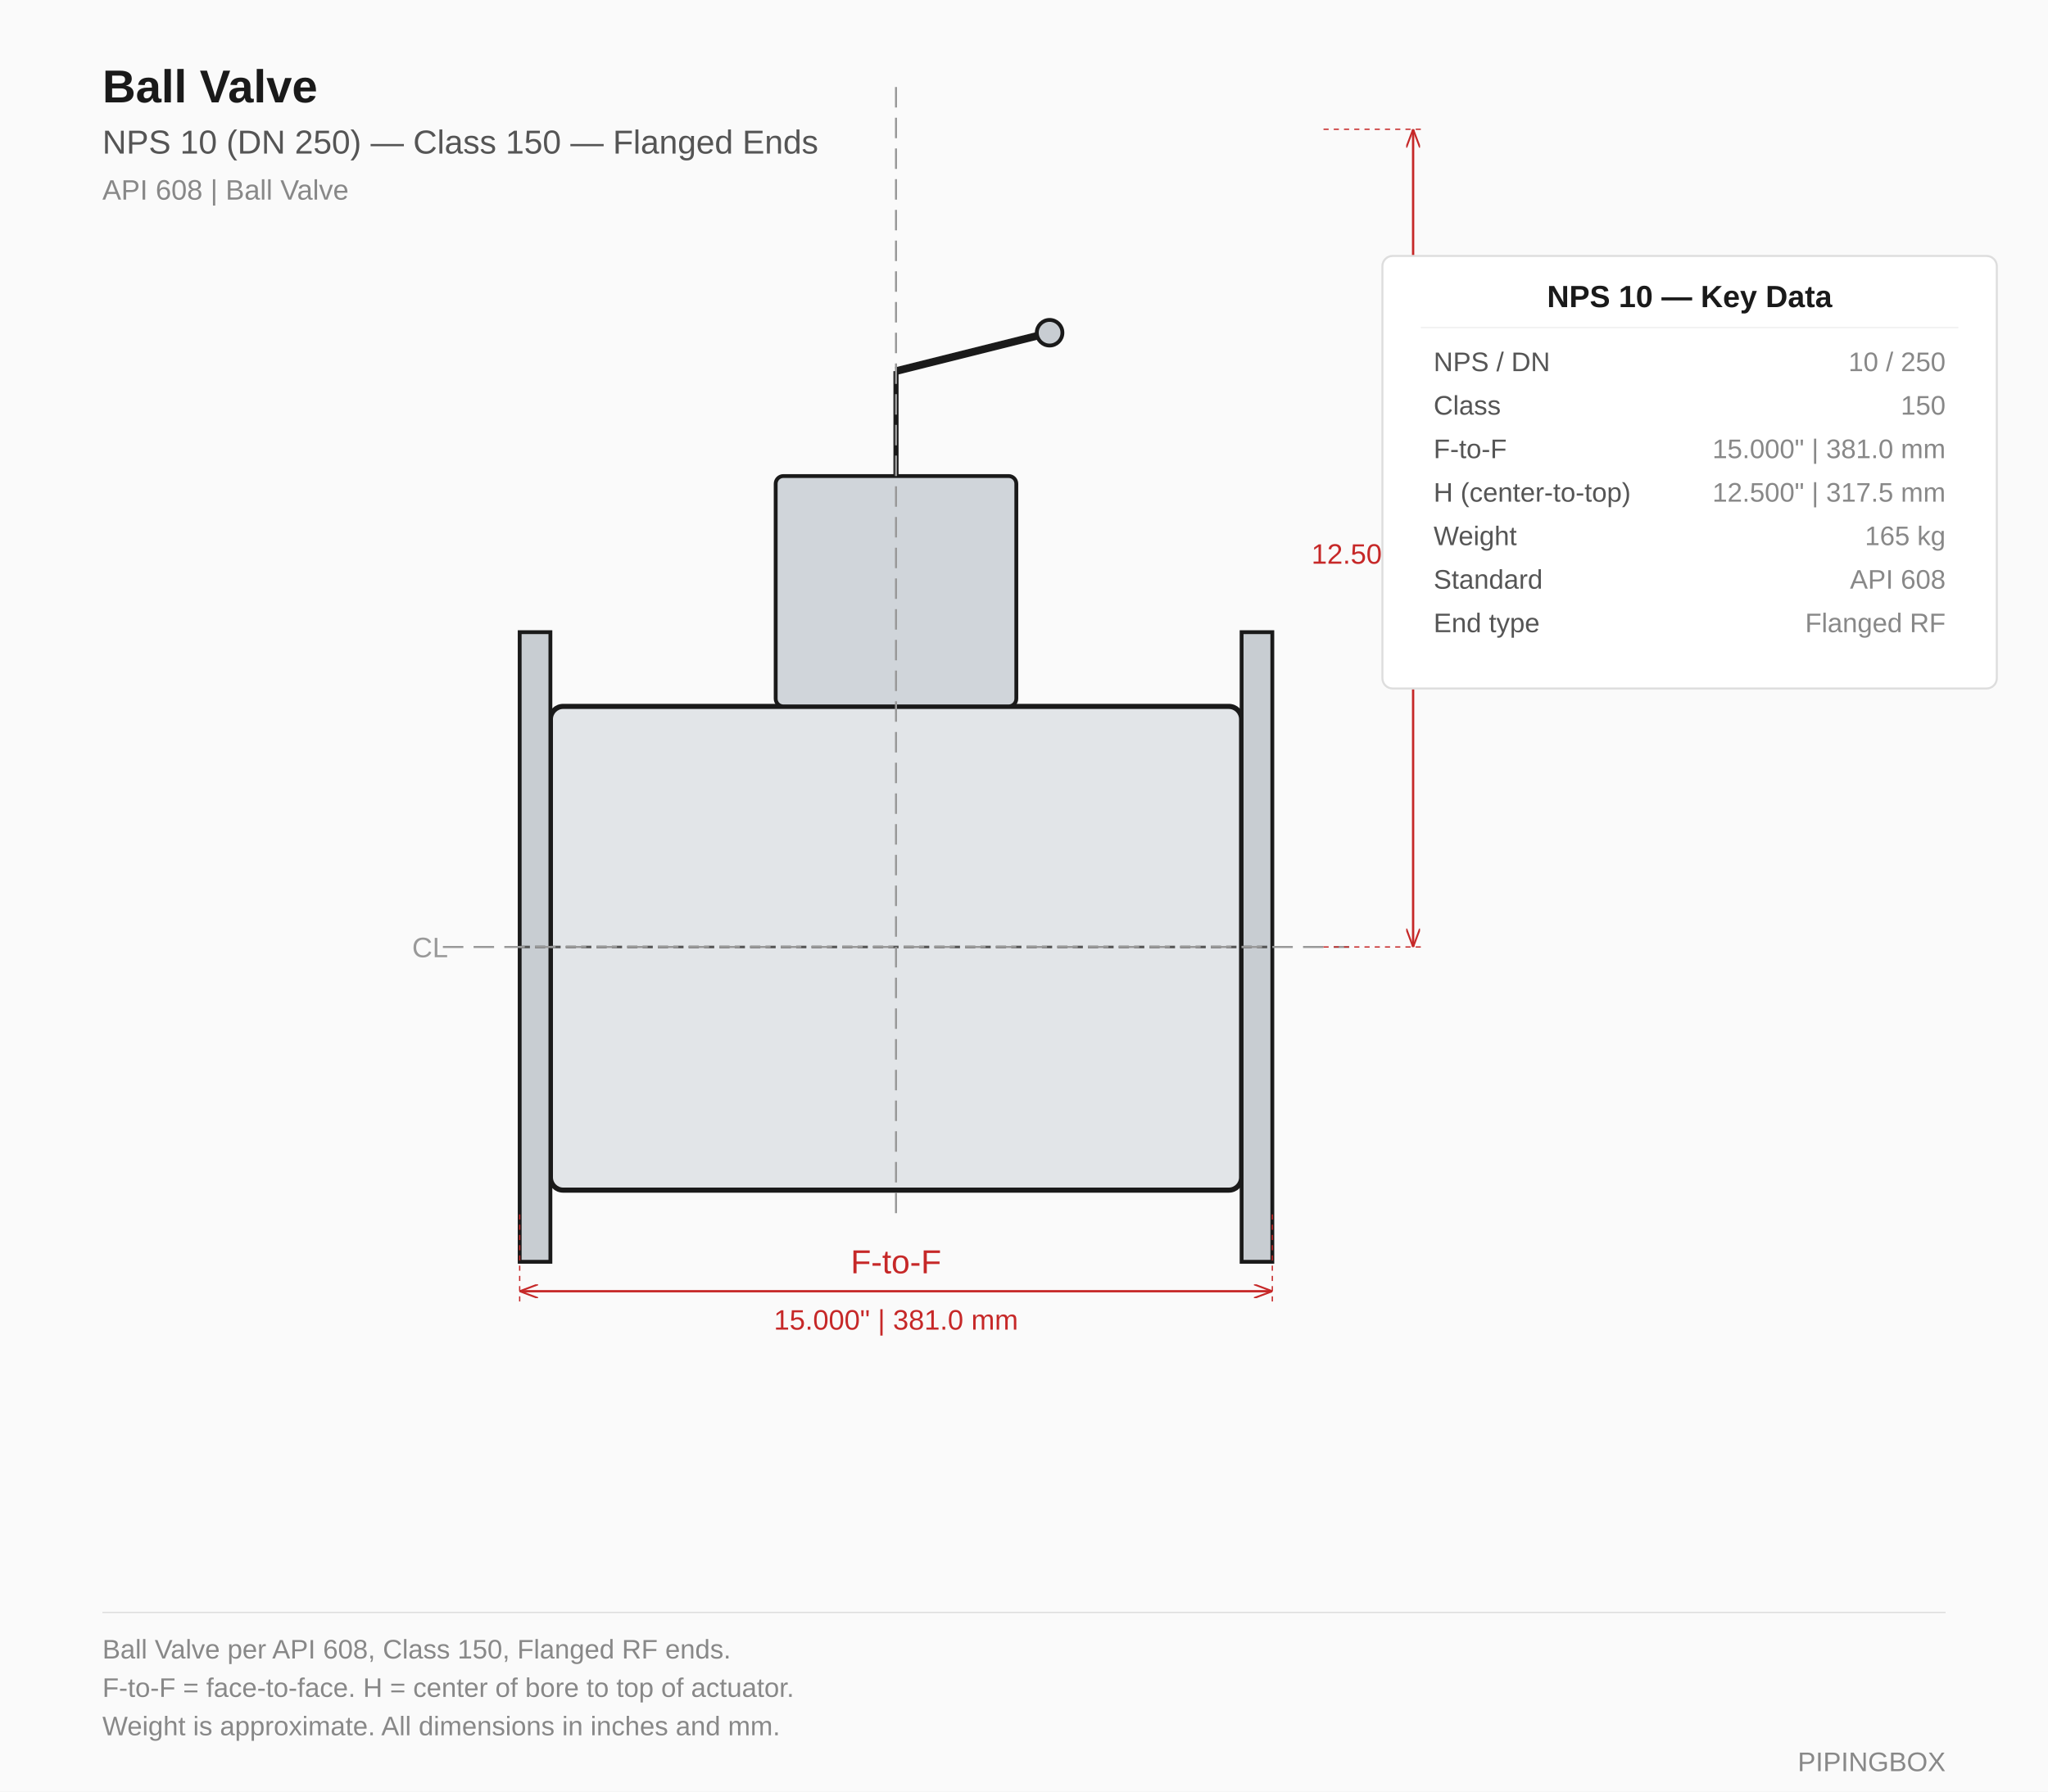
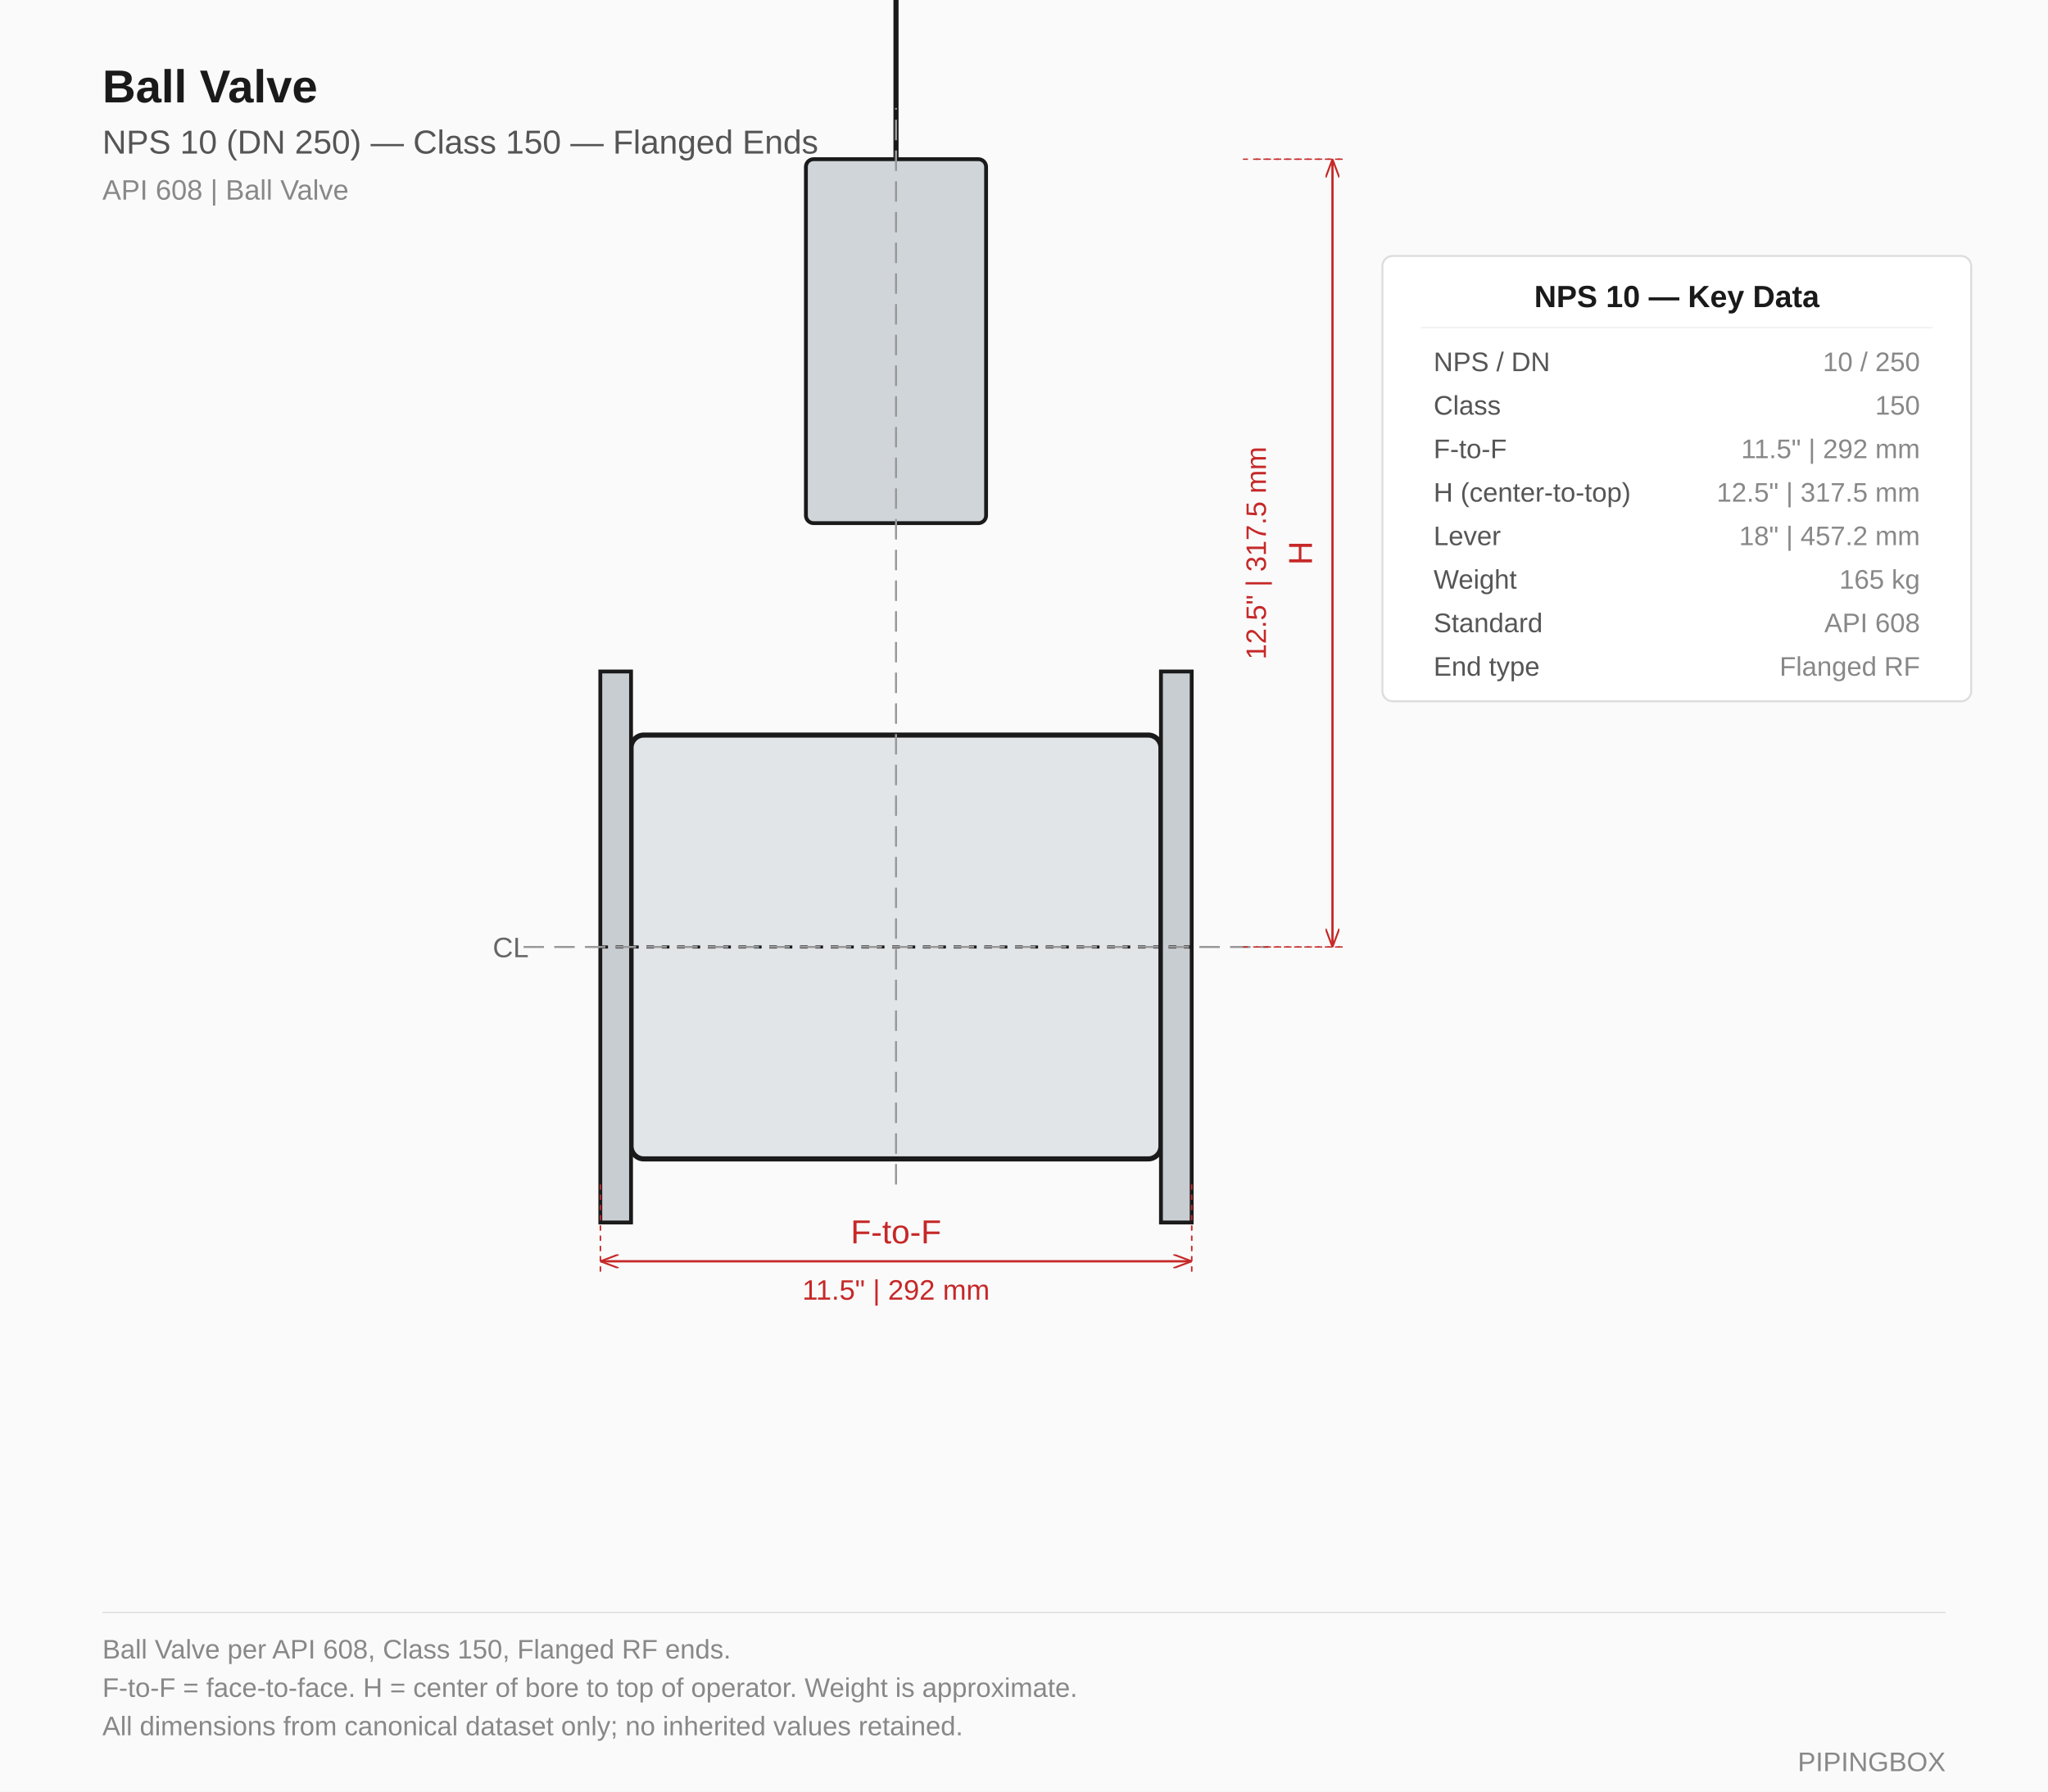
<svg xmlns="http://www.w3.org/2000/svg" viewBox="0 0 800 700" width="800" height="700">
  <defs>
    <style>
    .profile{stroke:#1a1a1a;stroke-width:2;fill:#e2e5e8}
-     .bore{stroke:#555;stroke-width:1;fill:none;stroke-dasharray:4 2}
+     .profile2{stroke:#1a1a1a;stroke-width:1.6;fill:#d0d5da}
+     .winding{stroke:#555;stroke-width:1;fill:none}
    .centerline{stroke:#999;stroke-width:.8;stroke-dasharray:8 4;fill:none}
    .dim-line{stroke:#c62828;stroke-width:.9;fill:none}
    .dim-text{font-family:'Segoe UI',Arial,sans-serif;font-size:13px;fill:#c62828;text-anchor:middle}
    .dim-sub{font-family:'Segoe UI',Arial,sans-serif;font-size:11px;fill:#c62828;text-anchor:middle}
    .title{font-family:'Segoe UI',Arial,sans-serif;font-size:18px;font-weight:600;fill:#1a1a1a}
    .subtitle{font-family:'Segoe UI',Arial,sans-serif;font-size:13px;fill:#555}
    .std-ref{font-family:'Segoe UI',Arial,sans-serif;font-size:11px;fill:#888}
    .note{font-family:'Segoe UI',Arial,sans-serif;font-size:10.5px;fill:#888}
-     .label{font-family:'Segoe UI',Arial,sans-serif;font-size:11px;fill:#999;text-anchor:middle}
+     .label{font-family:'Segoe UI',Arial,sans-serif;font-size:11px;fill:#666;text-anchor:middle}
    .tbl-hdr{font-family:'Segoe UI',Arial,sans-serif;font-size:12px;fill:#1a1a1a;font-weight:600;text-anchor:middle}
    .tbl-key{font-family:'Segoe UI',Arial,sans-serif;font-size:10.5px;fill:#555;text-anchor:start}
    .tbl-val{font-family:'Segoe UI',Arial,sans-serif;font-size:10.5px;fill:#888;text-anchor:end}
+     .bore{stroke:#1a1a1a;stroke-width:1.2;stroke-dasharray:3 3;fill:none}
  </style>
    <marker id="as" markerWidth="8" markerHeight="6" refX="0" refY="3" orient="auto">
      <path d="M8,0 L0,3 L8,6" fill="none" stroke="#c62828" stroke-width=".8" />
    </marker>
    <marker id="ae" markerWidth="8" markerHeight="6" refX="8" refY="3" orient="auto">
      <path d="M0,0 L8,3 L0,6" fill="none" stroke="#c62828" stroke-width=".8" />
    </marker>
  </defs>
  <rect width="800" height="700" fill="#fafafa" />
  <text x="40" y="40" class="title">Ball Valve</text>
  <text x="40" y="60" class="subtitle">NPS 10 (DN 250) — Class 150 — Flanged Ends</text>
  <text x="40" y="78" class="std-ref">API 608 | Ball Valve</text>
-   <rect x="215" y="276" width="270" height="189" rx="5" class="profile" />
-   <rect x="203" y="247" width="12" height="246" fill="#c8cdd2" stroke="#1a1a1a" stroke-width="1.5" />
-   <rect x="485" y="247" width="12" height="246" fill="#c8cdd2" stroke="#1a1a1a" stroke-width="1.5" />
-   <line x1="203" y1="370" x2="497" y2="370" class="bore" />
-   <rect x="303" y="186" width="94" height="90" rx="3" fill="#d0d5da" stroke="#1a1a1a" stroke-width="1.5" />
-   <line x1="350" y1="186" x2="350" y2="145" stroke="#1a1a1a" stroke-width="2" />
-   <line x1="350" y1="145" x2="410" y2="130" stroke="#1a1a1a" stroke-width="3" />
-   <circle cx="410" cy="130" r="5" fill="#c8cdd2" stroke="#1a1a1a" stroke-width="1.5" />
-   <line x1="173" y1="370" x2="527" y2="370" class="centerline" />
-   <text x="168" y="374" class="label" text-anchor="end">CL</text>
-   <line x1="350" y1="474" x2="350" y2="30" class="centerline" />
-   <line x1="203.0" y1="474.5" x2="203.0" y2="509.5" stroke="#c62828" stroke-width=".5" stroke-dasharray="2 2" />
-   <line x1="497.0" y1="474.5" x2="497.0" y2="509.5" stroke="#c62828" stroke-width=".5" stroke-dasharray="2 2" />
-   <line x1="203.0" y1="504.5" x2="497.0" y2="504.5" class="dim-line" marker-start="url(#as)" marker-end="url(#ae)" />
-   <text x="350" y="497.5" class="dim-text">F-to-F</text>
-   <text x="350" y="519.5" class="dim-sub">15.000" | 381.0 mm</text>
-   <line x1="517.0" y1="370" x2="557.0" y2="370" stroke="#c62828" stroke-width=".5" stroke-dasharray="2 2" />
-   <line x1="517.0" y1="50.5" x2="557.0" y2="50.5" stroke="#c62828" stroke-width=".5" stroke-dasharray="2 2" />
-   <line x1="552.0" y1="50.5" x2="552.0" y2="370" class="dim-line" marker-start="url(#as)" marker-end="url(#ae)" />
-   <text x="560.0" y="205.25" class="dim-text" text-anchor="start">H</text>
-   <text x="560.0" y="220.25" class="dim-sub" text-anchor="start">12.500" | 317.5 mm</text>
-   <rect x="540" y="100" width="240" height="169" rx="4" fill="white" stroke="#ddd" stroke-width=".8" />
-   <text x="660" y="120" class="tbl-hdr">NPS 10 — Key Data</text>
-   <line x1="555" y1="128" x2="765" y2="128" stroke="#eee" stroke-width=".5" />
+   <rect x="246.5" y="287.2" width="207" height="165.6" rx="5" class="profile" />
+   <rect x="234.5" y="262.36" width="12" height="215.28" fill="#c8cdd2" stroke="#1a1a1a" stroke-width="1.5" />
+   <rect x="453.5" y="262.36" width="12" height="215.28" fill="#c8cdd2" stroke="#1a1a1a" stroke-width="1.5" />
+   <line x1="234.5" y1="370" x2="465.5" y2="370" class="bore" />
+   <rect x="314.81" y="62.2" width="70.38" height="142.2" rx="3" fill="#d0d5da" stroke="#1a1a1a" stroke-width="1.5" />
+   <line x1="350" y1="62.2" x2="350" y2="-80" stroke="#1a1a1a" stroke-width="2" />
+   <line x1="350" y1="-80" x2="410" y2="-95" stroke="#1a1a1a" stroke-width="3" />
+   <circle cx="410" cy="-95" r="5" fill="#c8cdd2" stroke="#1a1a1a" stroke-width="1.5" />
+   <line x1="204.5" y1="370" x2="495.5" y2="370" class="centerline" />
+   <text x="199.5" y="374" class="label" text-anchor="end">CL</text>
+   <line x1="350" y1="462.8" x2="350" y2="42.2" class="centerline" />
+   <line x1="234.5" y1="462.8" x2="234.5" y2="497.8" stroke="#c62828" stroke-width=".5" stroke-dasharray="2 2" />
+   <line x1="465.5" y1="462.8" x2="465.5" y2="497.8" stroke="#c62828" stroke-width=".5" stroke-dasharray="2 2" />
+   <line x1="234.5" y1="492.8" x2="465.5" y2="492.8" class="dim-line" marker-start="url(#as)" marker-end="url(#ae)" />
+   <text x="350" y="485.8" class="dim-text">F-to-F</text>
+   <text x="350" y="507.8" class="dim-sub">11.5" | 292 mm</text>
+   <line x1="234.5" y1="462.8" x2="234.5" y2="497.8" stroke="#c62828" stroke-width=".5" stroke-dasharray="2 2" />
+   <line x1="465.5" y1="462.8" x2="465.5" y2="497.8" stroke="#c62828" stroke-width=".5" stroke-dasharray="2 2" />
+   <line x1="485.5" y1="370" x2="525.5" y2="370" stroke="#c62828" stroke-width=".5" stroke-dasharray="2 2" />
+   <line x1="485.5" y1="62.2" x2="525.5" y2="62.2" stroke="#c62828" stroke-width=".5" stroke-dasharray="2 2" />
+   <line x1="520.5" y1="62.2" x2="520.5" y2="370" class="dim-line" marker-start="url(#as)" marker-end="url(#ae)" />
+   <text x="512.5" y="216.1" class="dim-text" transform="rotate(-90 512.5 216.1)">H</text>
+   <text x="494.5" y="216.1" class="dim-sub" transform="rotate(-90 494.5 216.1)">12.5" | 317.5 mm</text>
+   <line x1="490.5" y1="62.2" x2="525.5" y2="62.2" stroke="#c62828" stroke-width=".5" stroke-dasharray="2 2" />
+   <line x1="490.5" y1="370" x2="525.5" y2="370" stroke="#c62828" stroke-width=".5" stroke-dasharray="2 2" />
+   <rect x="540" y="100" width="230" height="174" rx="4" fill="white" stroke="#ddd" stroke-width=".8" />
+   <text x="655" y="120" class="tbl-hdr">NPS 10 — Key Data</text>
+   <line x1="555" y1="128" x2="755" y2="128" stroke="#eee" stroke-width=".5" />
  <text x="560" y="145" class="tbl-key">NPS / DN</text>
-   <text x="760" y="145" class="tbl-val">10 / 250</text>
+   <text x="750" y="145" class="tbl-val">10 / 250</text>
  <text x="560" y="162" class="tbl-key">Class</text>
-   <text x="760" y="162" class="tbl-val">150</text>
+   <text x="750" y="162" class="tbl-val">150</text>
  <text x="560" y="179" class="tbl-key">F-to-F</text>
-   <text x="760" y="179" class="tbl-val">15.000" | 381.0 mm</text>
+   <text x="750" y="179" class="tbl-val">11.5" | 292 mm</text>
  <text x="560" y="196" class="tbl-key">H (center-to-top)</text>
-   <text x="760" y="196" class="tbl-val">12.500" | 317.5 mm</text>
-   <text x="560" y="213" class="tbl-key">Weight</text>
-   <text x="760" y="213" class="tbl-val">165 kg</text>
-   <text x="560" y="230" class="tbl-key">Standard</text>
-   <text x="760" y="230" class="tbl-val">API 608</text>
-   <text x="560" y="247" class="tbl-key">End type</text>
-   <text x="760" y="247" class="tbl-val">Flanged RF</text>
+   <text x="750" y="196" class="tbl-val">12.5" | 317.5 mm</text>
+   <text x="560" y="213" class="tbl-key">Lever</text>
+   <text x="750" y="213" class="tbl-val">18" | 457.2 mm</text>
+   <text x="560" y="230" class="tbl-key">Weight</text>
+   <text x="750" y="230" class="tbl-val">165 kg</text>
+   <text x="560" y="247" class="tbl-key">Standard</text>
+   <text x="750" y="247" class="tbl-val">API 608</text>
+   <text x="560" y="264" class="tbl-key">End type</text>
+   <text x="750" y="264" class="tbl-val">Flanged RF</text>
  <line x1="40" y1="630" x2="760" y2="630" stroke="#ddd" stroke-width=".5" />
  <text x="40" y="648" class="note">Ball Valve per API 608, Class 150, Flanged RF ends.</text>
-   <text x="40" y="663" class="note">F-to-F = face-to-face. H = center of bore to top of actuator.</text>
-   <text x="40" y="678" class="note">Weight is approximate. All dimensions in inches and mm.</text>
+   <text x="40" y="663" class="note">F-to-F = face-to-face. H = center of bore to top of operator. Weight is approximate.</text>
+   <text x="40" y="678" class="note">All dimensions from canonical dataset only; no inherited values retained.</text>
  <text x="760" y="692" class="note" text-anchor="end" fill="#ccc">PIPINGBOX</text>
</svg>
